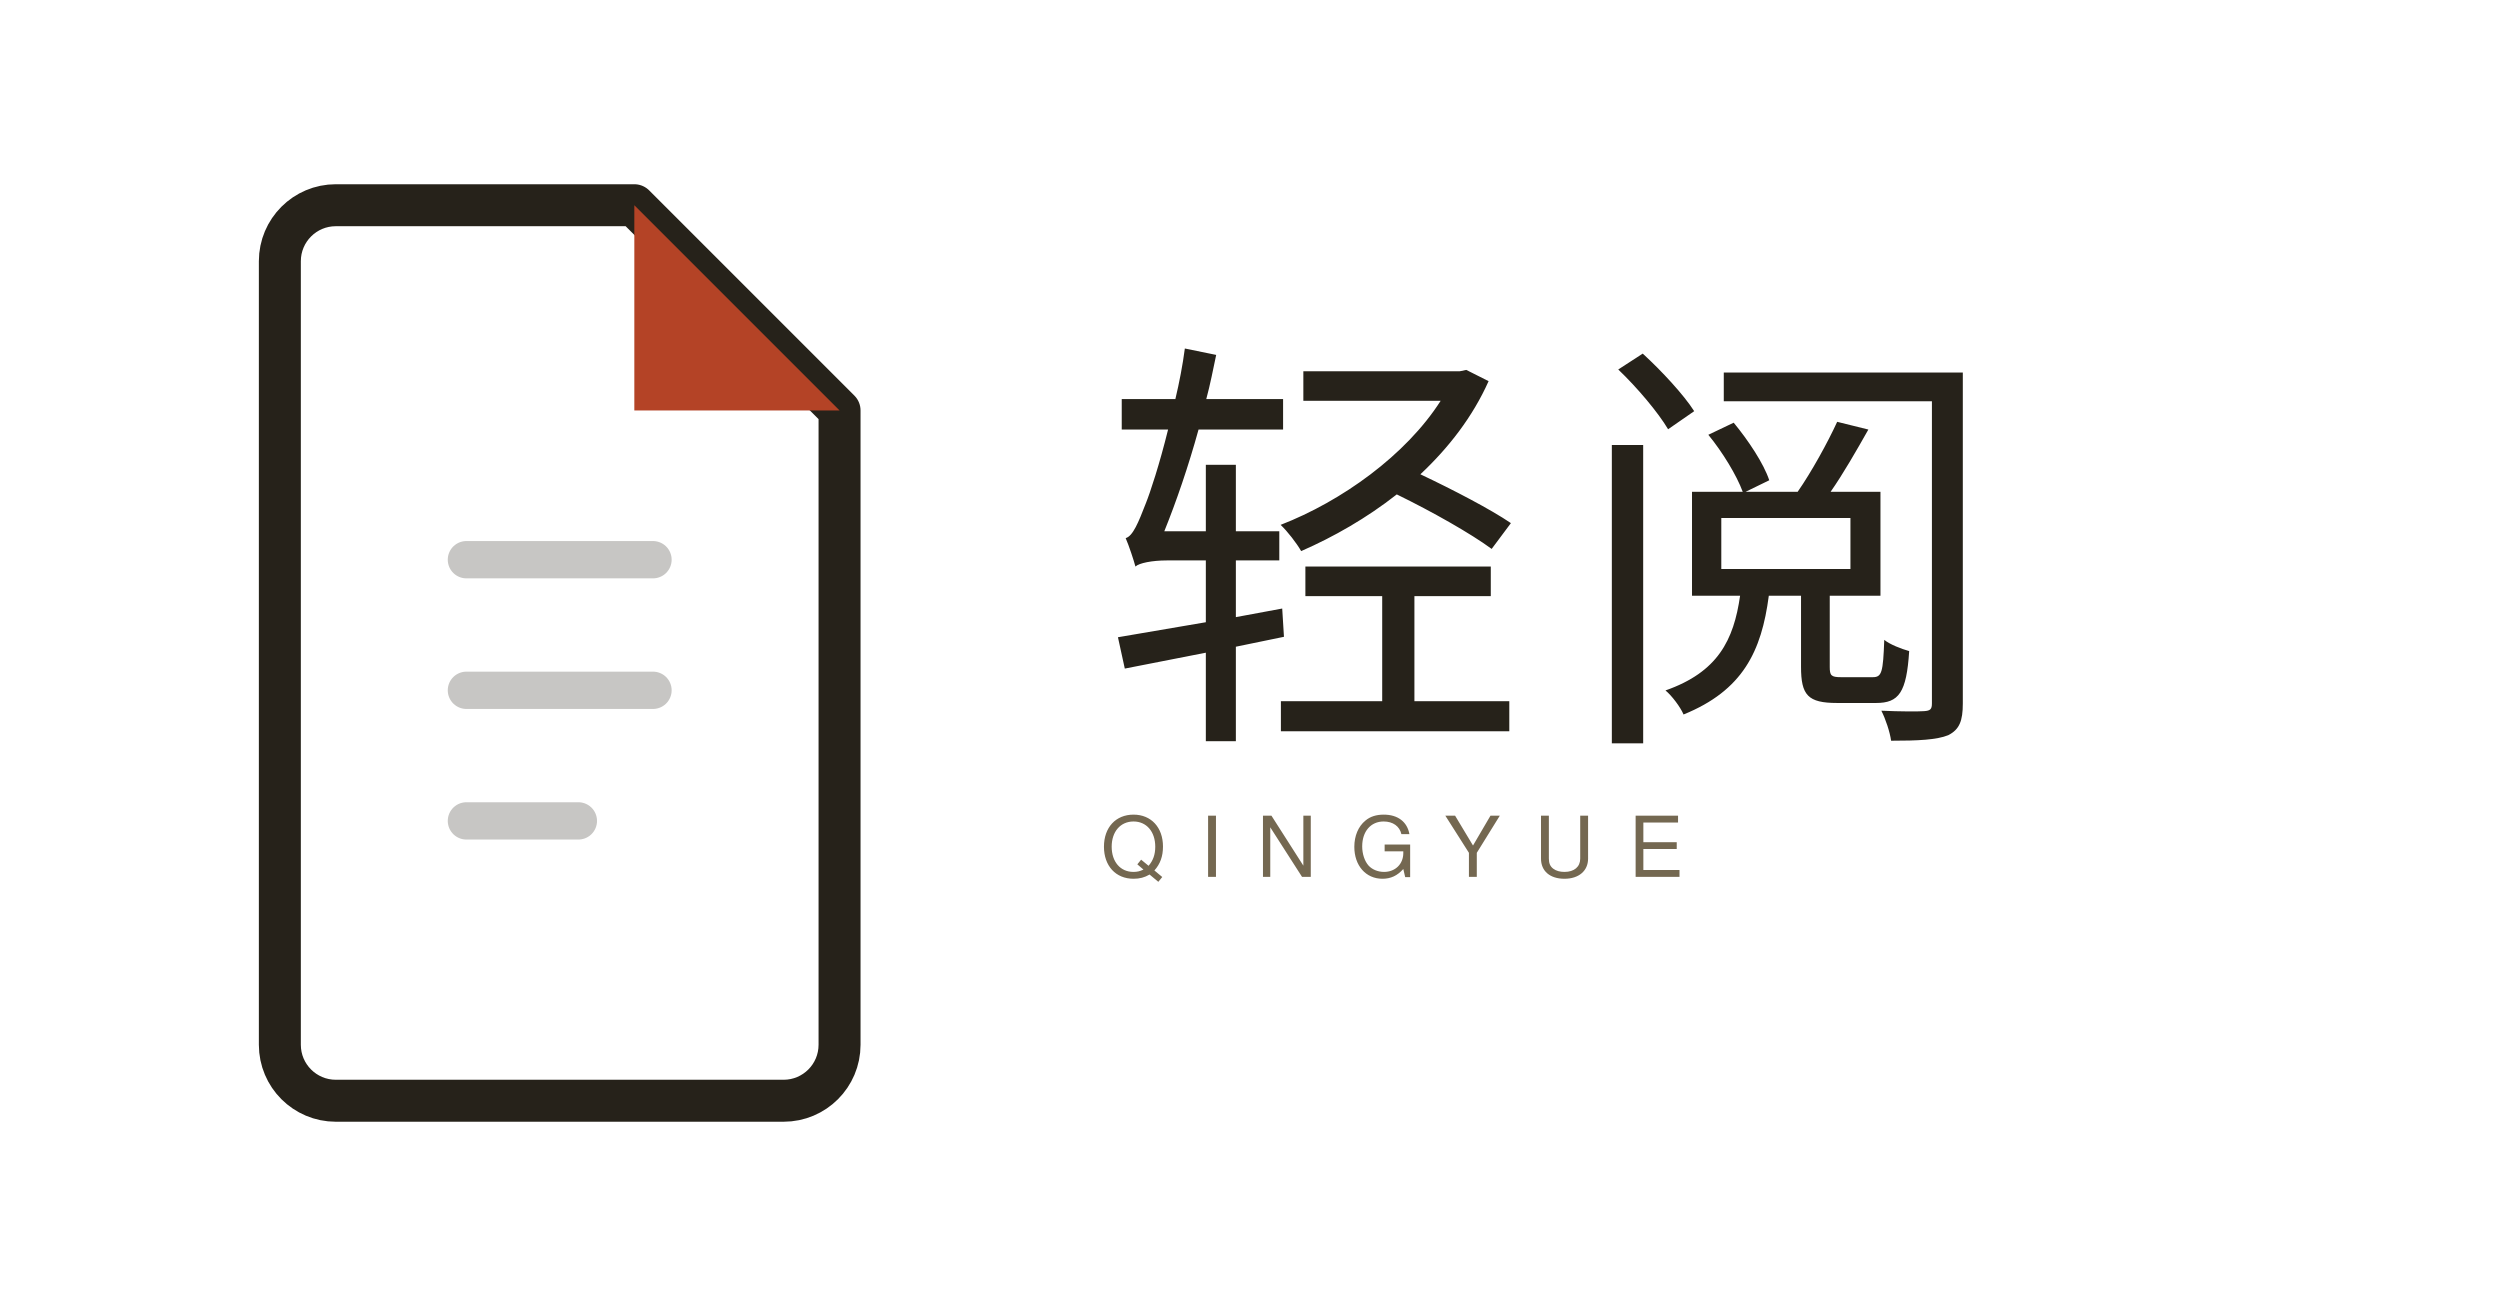
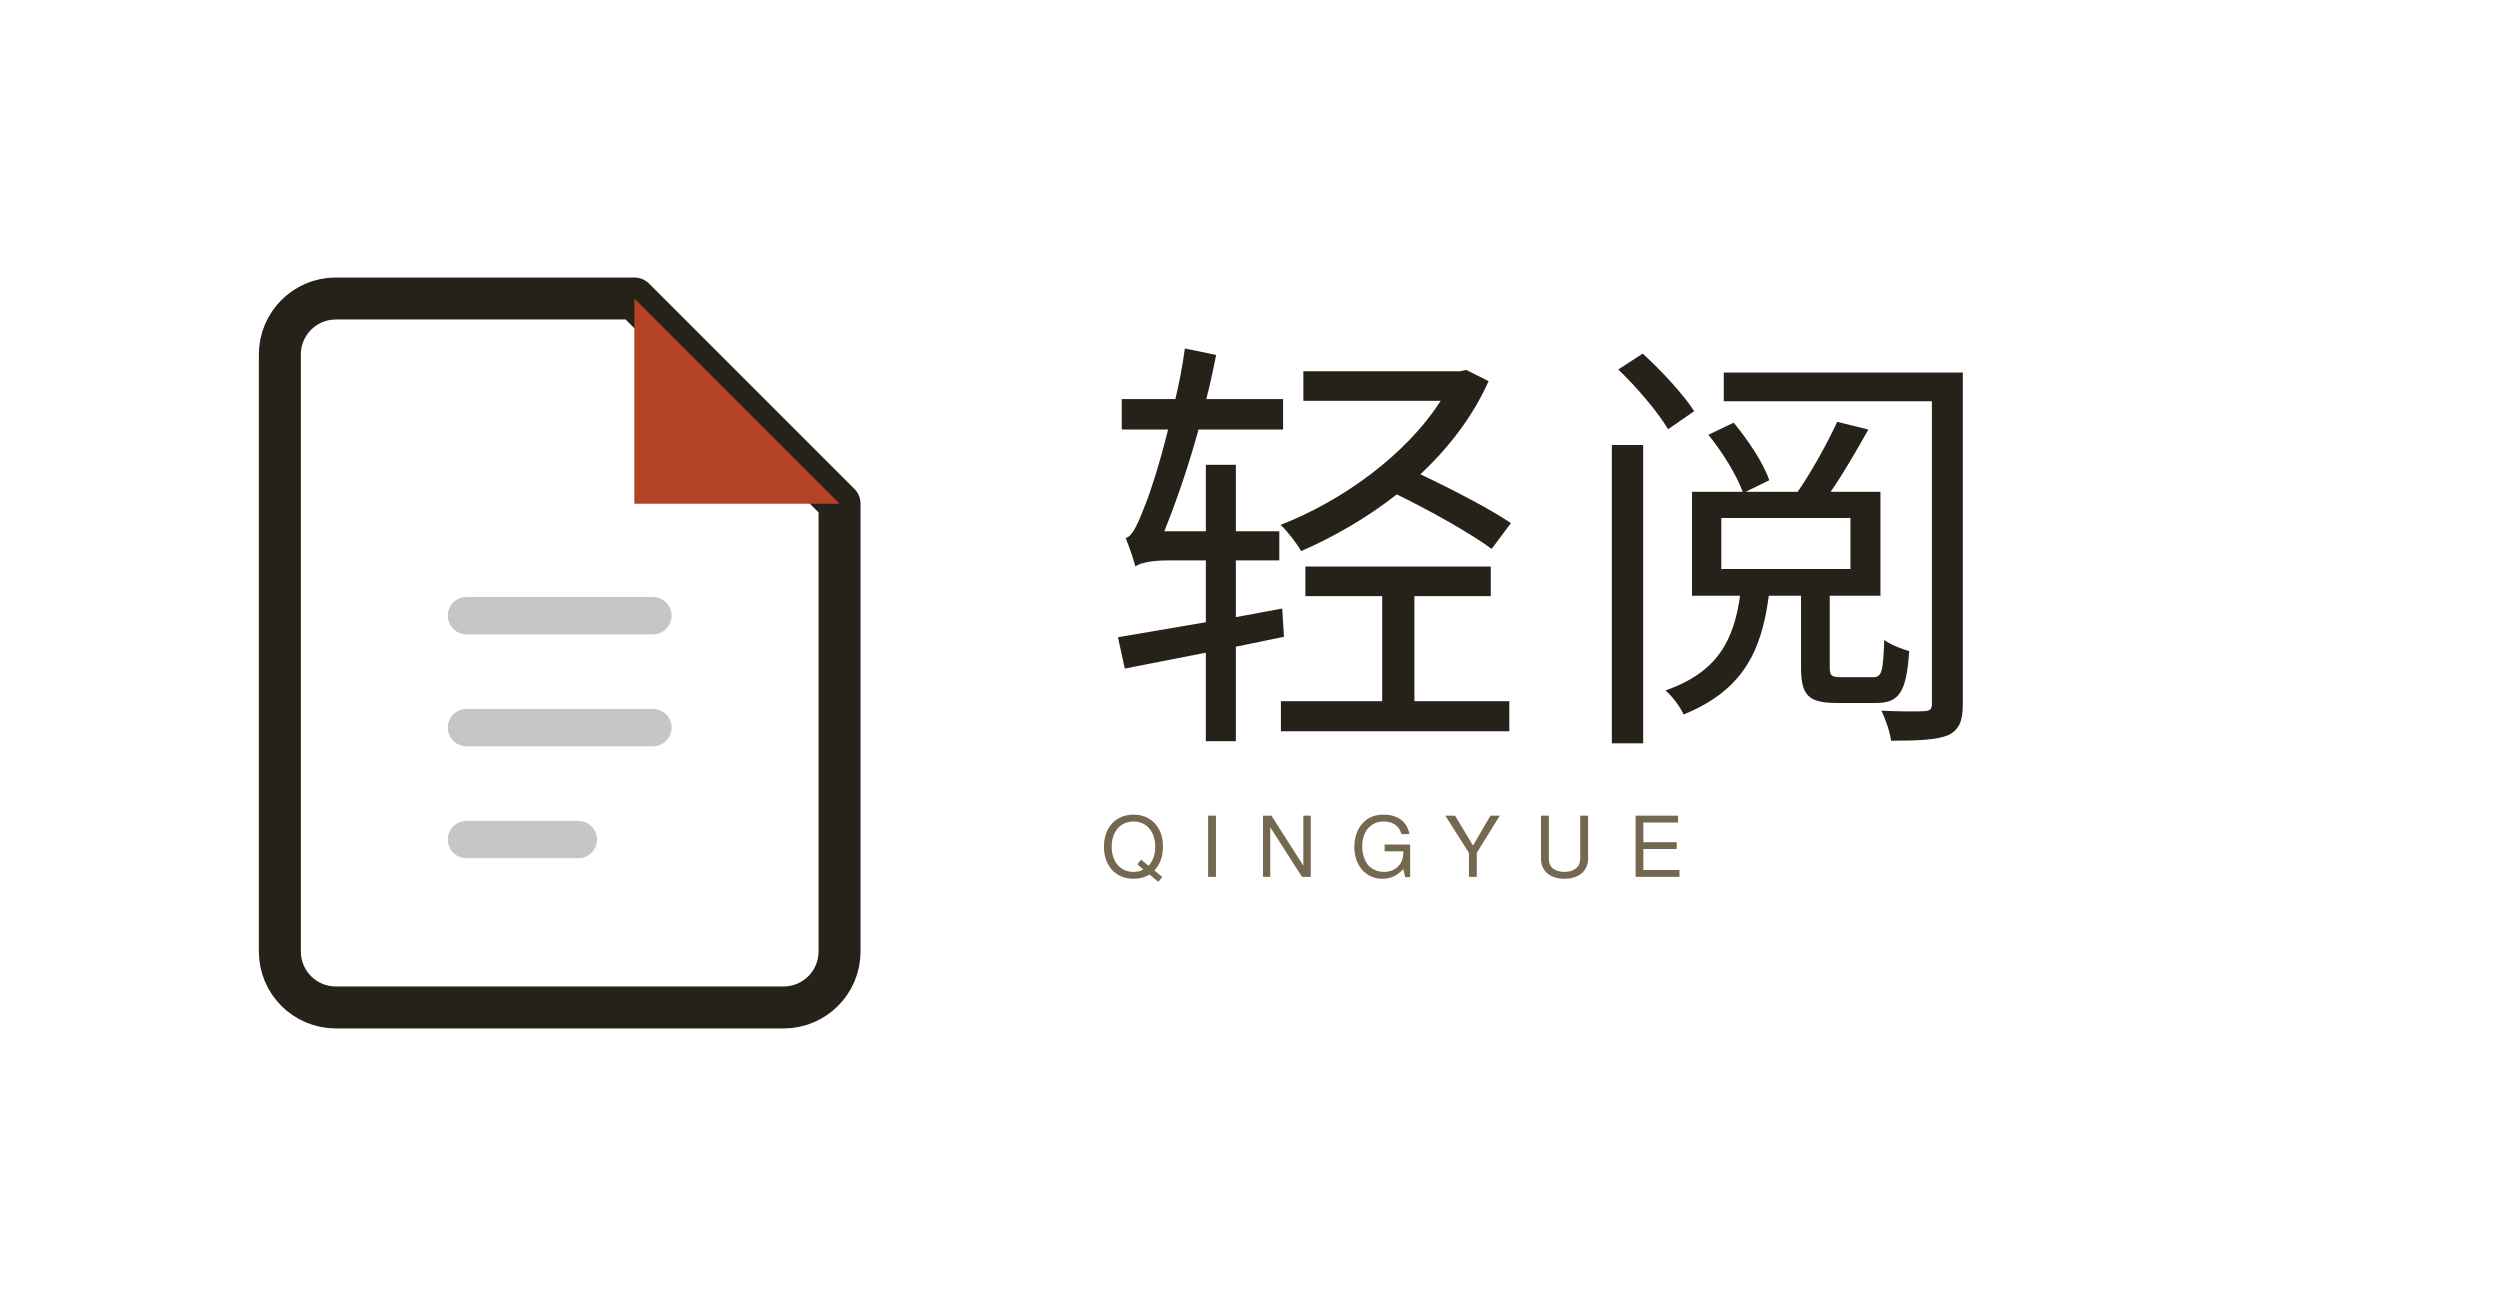
<svg xmlns="http://www.w3.org/2000/svg" viewBox="0 0 268 140" width="268" height="140" role="img" aria-label="轻阅 QINGYUE">
-   <g transform="translate(20,18)">
-     <path d="M16 4H48L70 26V94a6 6 0 0 1-6 6H16a6 6 0 0 1-6-6V10a6 6 0 0 1 6-6Z" fill="none" stroke="#26221A" stroke-width="4.5" stroke-linejoin="round" />
+   <g transform="translate(20,28)">
+     <path d="M16 4H48L70 26V74a6 6 0 0 1-6 6H16a6 6 0 0 1-6-6V10a6 6 0 0 1 6-6Z" fill="none" stroke="#26221A" stroke-width="4.5" stroke-linejoin="round" />
    <path d="M48 4l22 22H48Z" fill="#B44326" />
-     <path d="M30 42h20M30 56h20M30 70h12" stroke="#26221A" stroke-width="4" stroke-linecap="round" opacity=".26" />
+     <path d="M30 38h20M30 50h20M30 62h12" stroke="#26221A" stroke-width="4" stroke-linecap="round" opacity=".26" />
  </g>
  <g font-family="Kaiti SC, STKaiti, KaiTi, Songti SC, SimSun, serif">
    <text x="118" y="76" font-size="46" letter-spacing="4.6" fill="#26221A">轻阅</text>
  </g>
  <g font-family="-apple-system, BlinkMacSystemFont, Segoe UI, Helvetica, Arial, sans-serif">
    <text x="118" y="94" font-size="9" letter-spacing="3.6" fill="#746851">QINGYUE</text>
  </g>
</svg>
